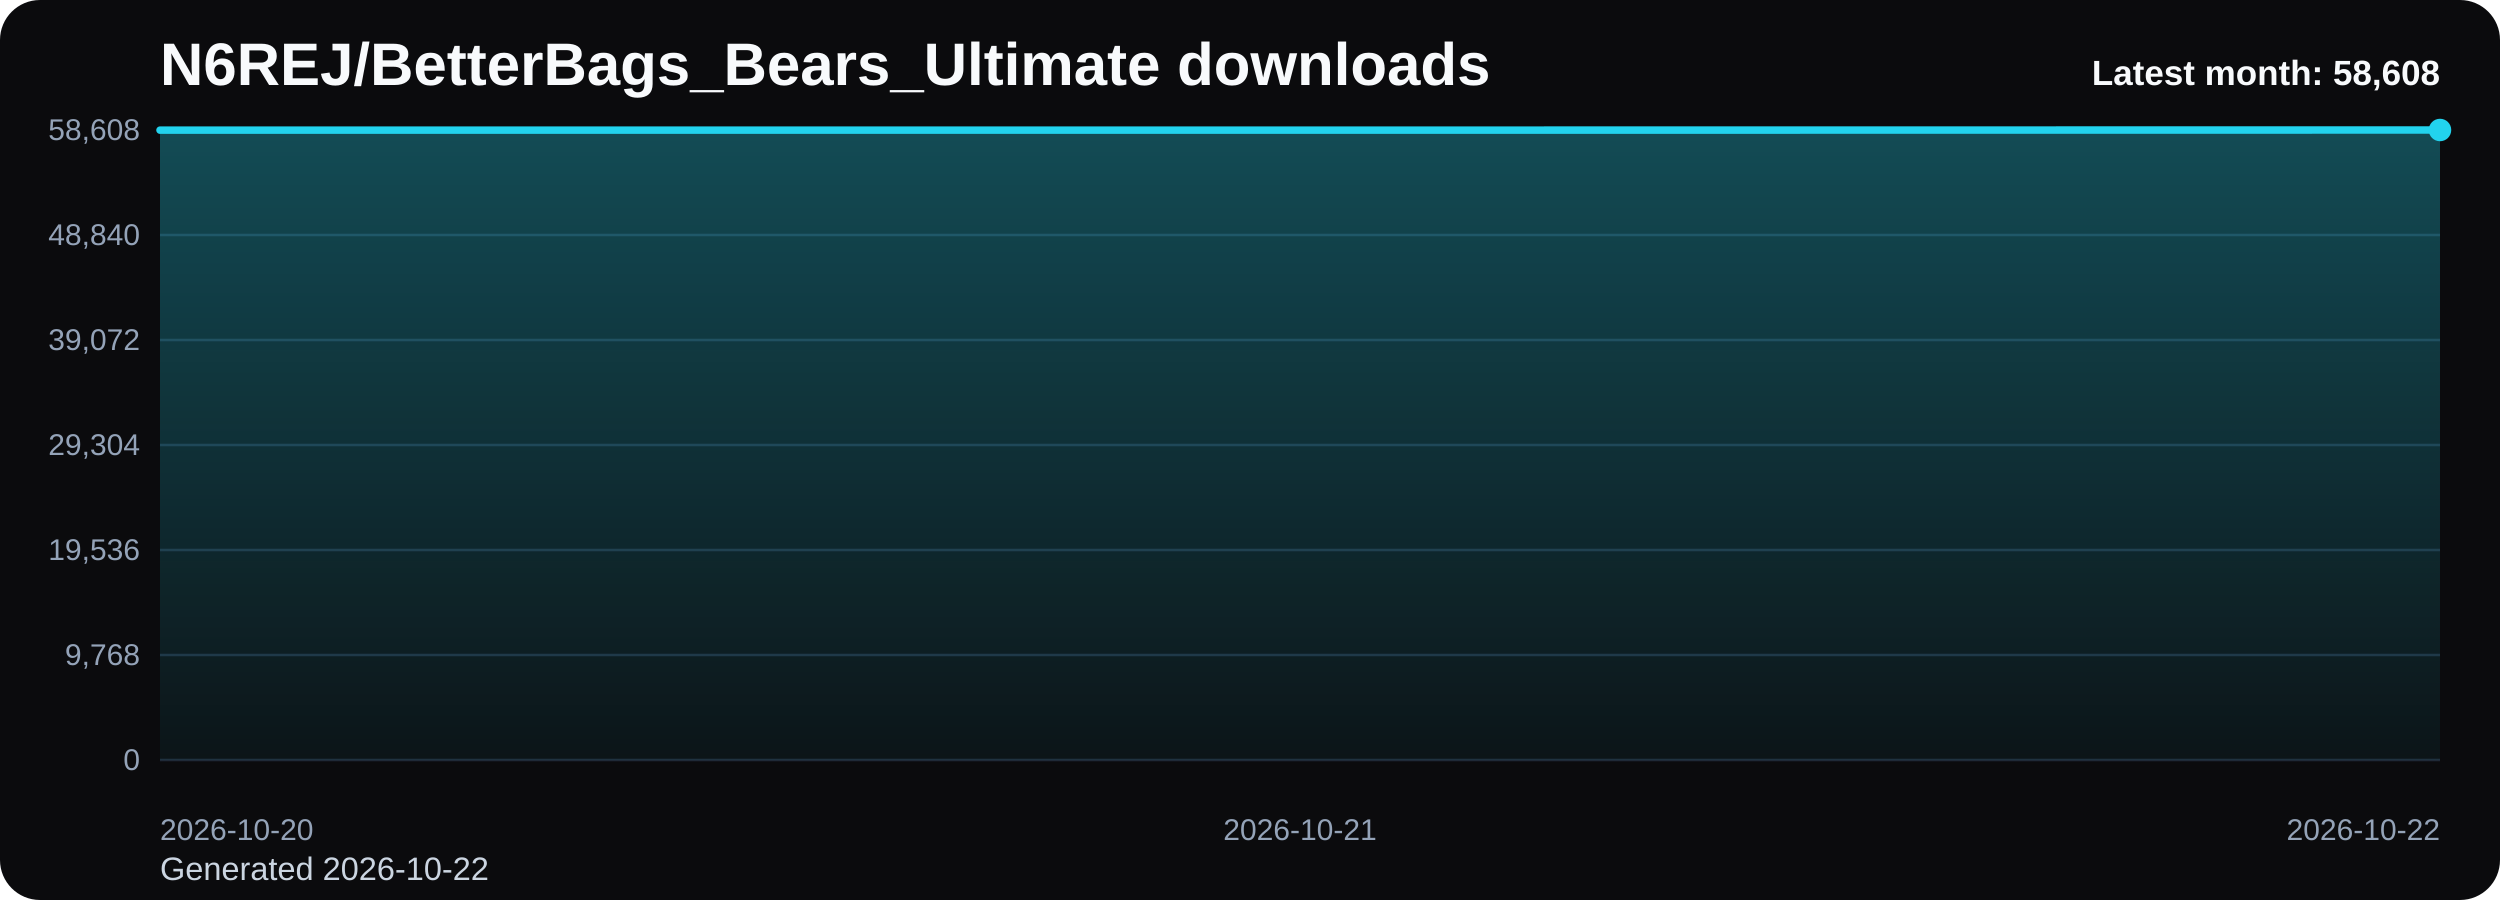
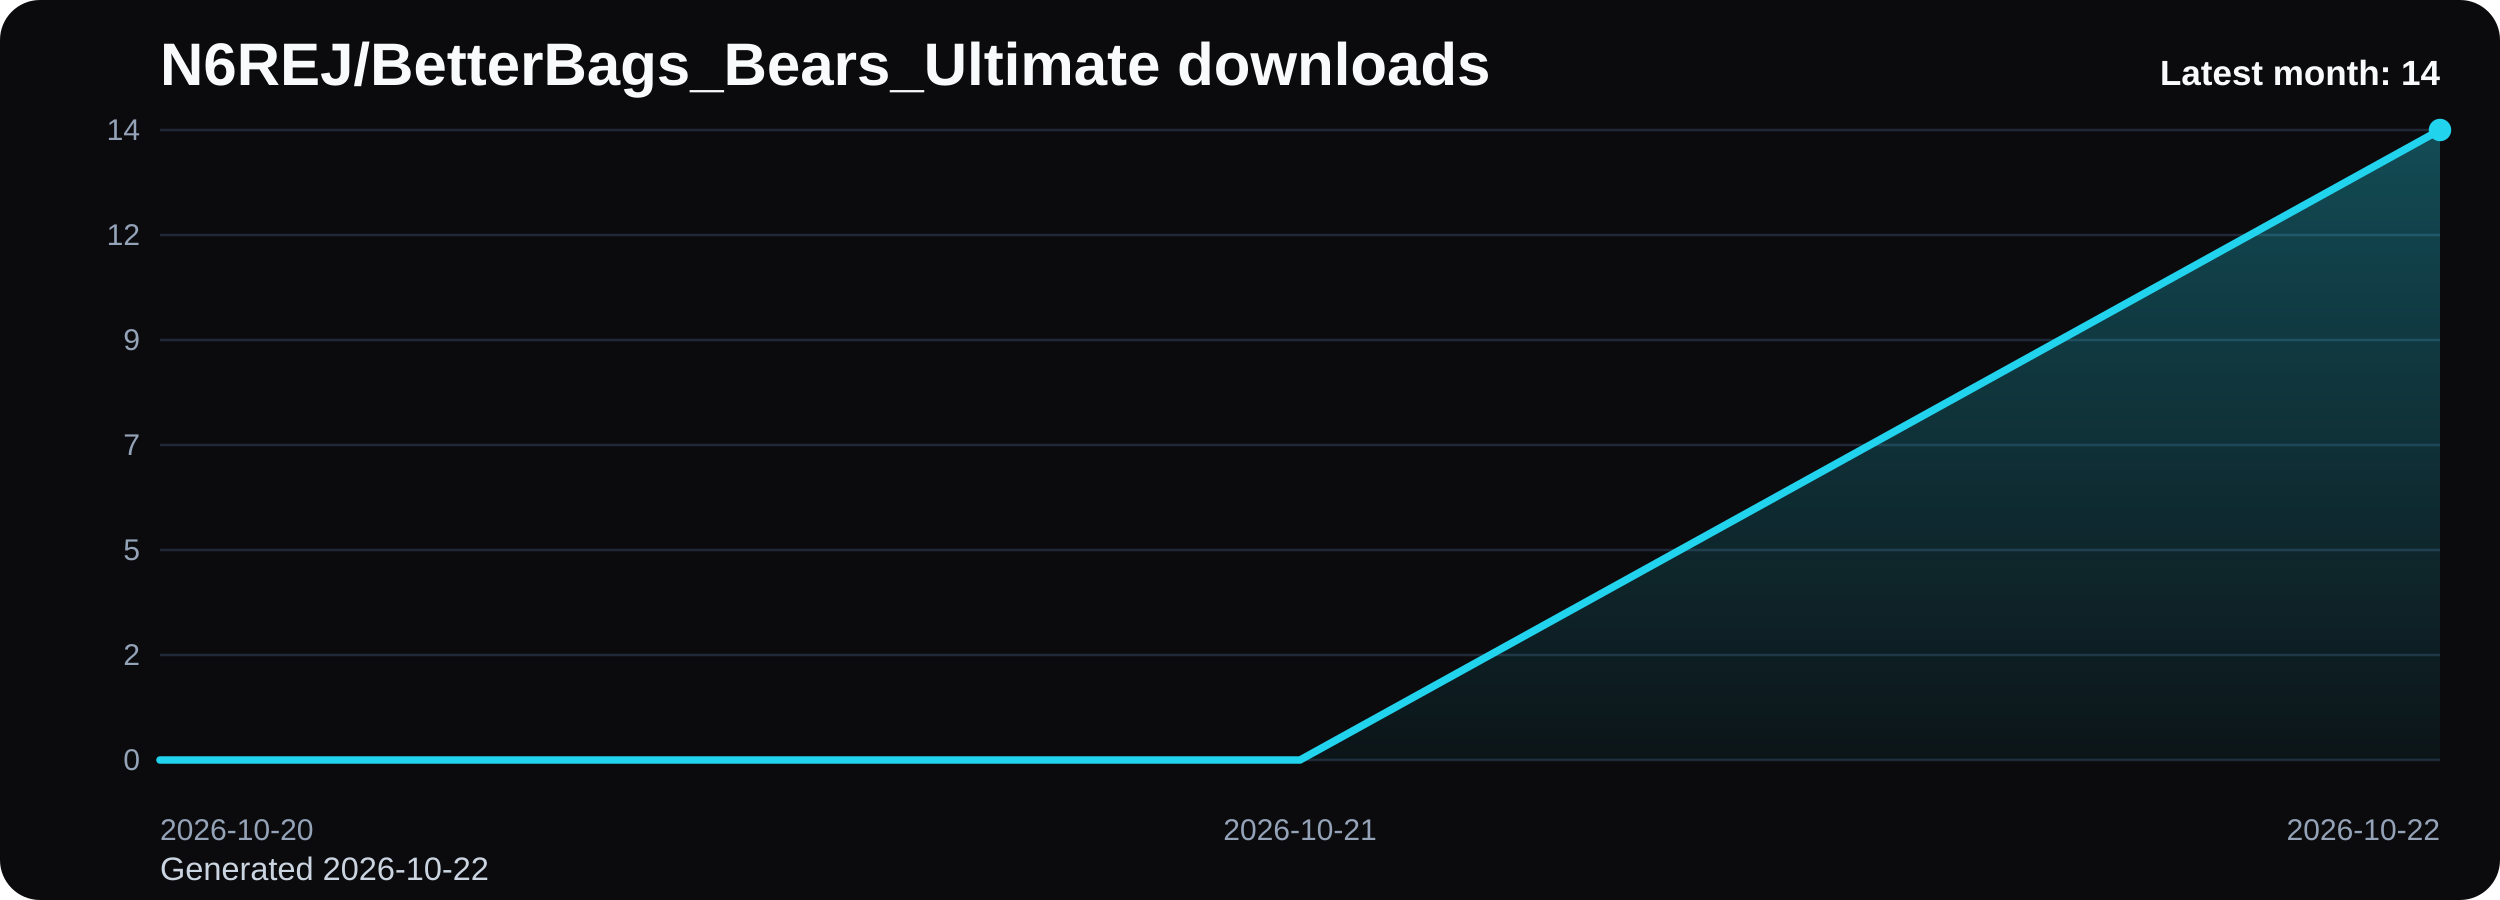
<svg xmlns="http://www.w3.org/2000/svg" viewBox="0 0 1000 360" role="img" aria-label="N6REJ/BetterBags_Bears_Ultimate downloads chart">
  <defs>
    <linearGradient id="fill-monthly-black" x1="0" y1="0" x2="0" y2="1">
      <stop offset="0%" stop-color="#22d3ee" stop-opacity="0.32" />
      <stop offset="100%" stop-color="#22d3ee" stop-opacity="0.05" />
    </linearGradient>
    <style>
      .bg { fill: #0b0b0d; }
      .title { font: 700 24px Arial, sans-serif; fill: #f8fafc; }
      .sub { font: 400 13px Arial, sans-serif; fill: #cbd5e1; }
      .grid { stroke: #1f2937; stroke-width: 1; }
      .axis { font: 400 12px Arial, sans-serif; fill: #94a3b8; }
      .line { fill: none; stroke: #22d3ee; stroke-width: 3; stroke-linecap: round; stroke-linejoin: round; }
      .dot { fill: #22d3ee; }
      .value { font: 600 11px Arial, sans-serif; fill: #cbd5e1; }
      .latest { font: 700 14px Arial, sans-serif; fill: #f8fafc; }
    </style>
  </defs>
  <rect class="bg" x="0" y="0" width="1000" height="360" rx="16" />
  <text class="title" x="64" y="34">N6REJ/BetterBags_Bears_Ultimate downloads</text>
  <text class="sub" x="64" y="352">Generated 2026-10-22</text>
  <line x1="64" y1="52.00" x2="976" y2="52.00" class="grid" />
-   <text x="56" y="56.00" text-anchor="end" class="axis">58,608</text>
+   <text x="56" y="56.00" text-anchor="end" class="axis">14</text>
  <line x1="64" y1="94.00" x2="976" y2="94.00" class="grid" />
-   <text x="56" y="98.00" text-anchor="end" class="axis">48,840</text>
+   <text x="56" y="98.00" text-anchor="end" class="axis">12</text>
  <line x1="64" y1="136.00" x2="976" y2="136.00" class="grid" />
-   <text x="56" y="140.00" text-anchor="end" class="axis">39,072</text>
+   <text x="56" y="140.00" text-anchor="end" class="axis">9</text>
  <line x1="64" y1="178.00" x2="976" y2="178.00" class="grid" />
-   <text x="56" y="182.00" text-anchor="end" class="axis">29,304</text>
+   <text x="56" y="182.00" text-anchor="end" class="axis">7</text>
  <line x1="64" y1="220.00" x2="976" y2="220.00" class="grid" />
-   <text x="56" y="224.00" text-anchor="end" class="axis">19,536</text>
+   <text x="56" y="224.00" text-anchor="end" class="axis">5</text>
  <line x1="64" y1="262.00" x2="976" y2="262.00" class="grid" />
-   <text x="56" y="266.00" text-anchor="end" class="axis">9,768</text>
+   <text x="56" y="266.00" text-anchor="end" class="axis">2</text>
  <line x1="64" y1="304.00" x2="976" y2="304.00" class="grid" />
  <text x="56" y="308.00" text-anchor="end" class="axis">0</text>
-   <path d="M 64.00 304 L 64.00 52.06 L 520.00 52.06 L 976.00 52.00 L 976.00 304 Z" fill="url(#fill-monthly-black)" />
-   <polyline class="line" points="64.00,52.06 520.00,52.06 976.00,52.00" />
+   <path d="M 64.00 304 L 64.00 304.00 L 520.00 304.00 L 976.00 52.00 L 976.00 304 Z" fill="url(#fill-monthly-black)" />
+   <polyline class="line" points="64.00,304.00 520.00,304.00 976.00,52.00" />
  <circle class="dot" cx="976.00" cy="52.00" r="4.5" />
  <text class="axis" x="64.00" y="336" text-anchor="start">2026-10-20</text>
  <text class="axis" x="520.00" y="336" text-anchor="middle">2026-10-21</text>
  <text class="axis" x="976.00" y="336" text-anchor="end">2026-10-22</text>
-   <text class="latest" x="976" y="34" text-anchor="end">Latest month: 58,608</text>
+   <text class="latest" x="976" y="34" text-anchor="end">Latest month: 14</text>
</svg>
